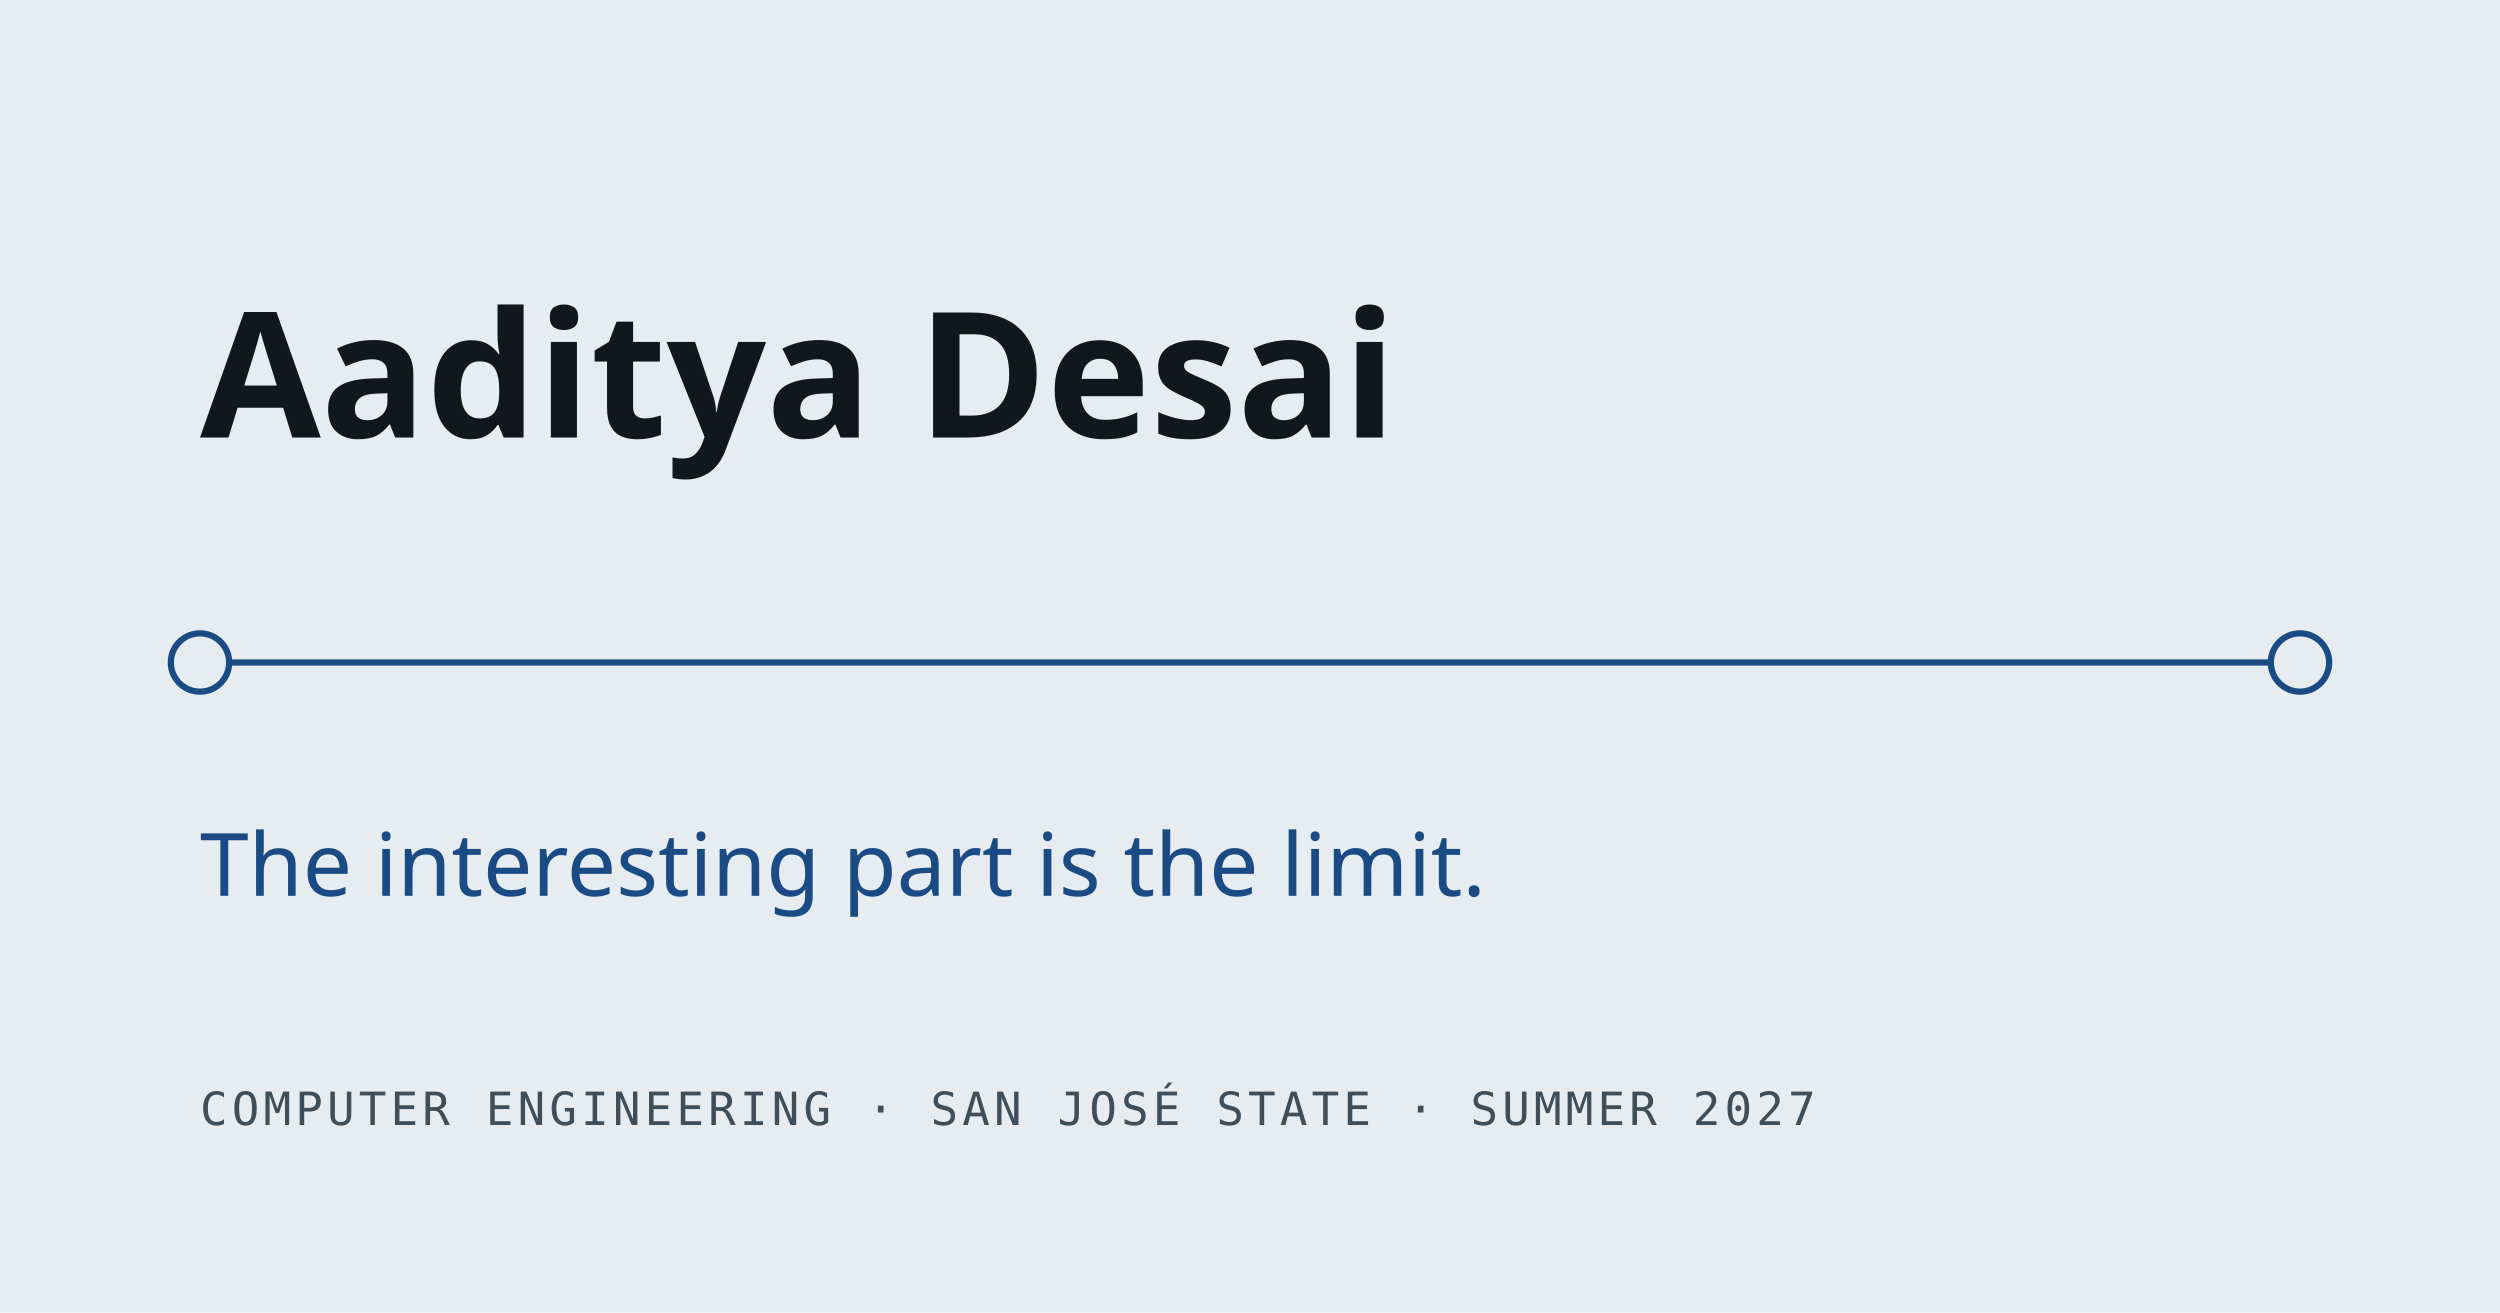
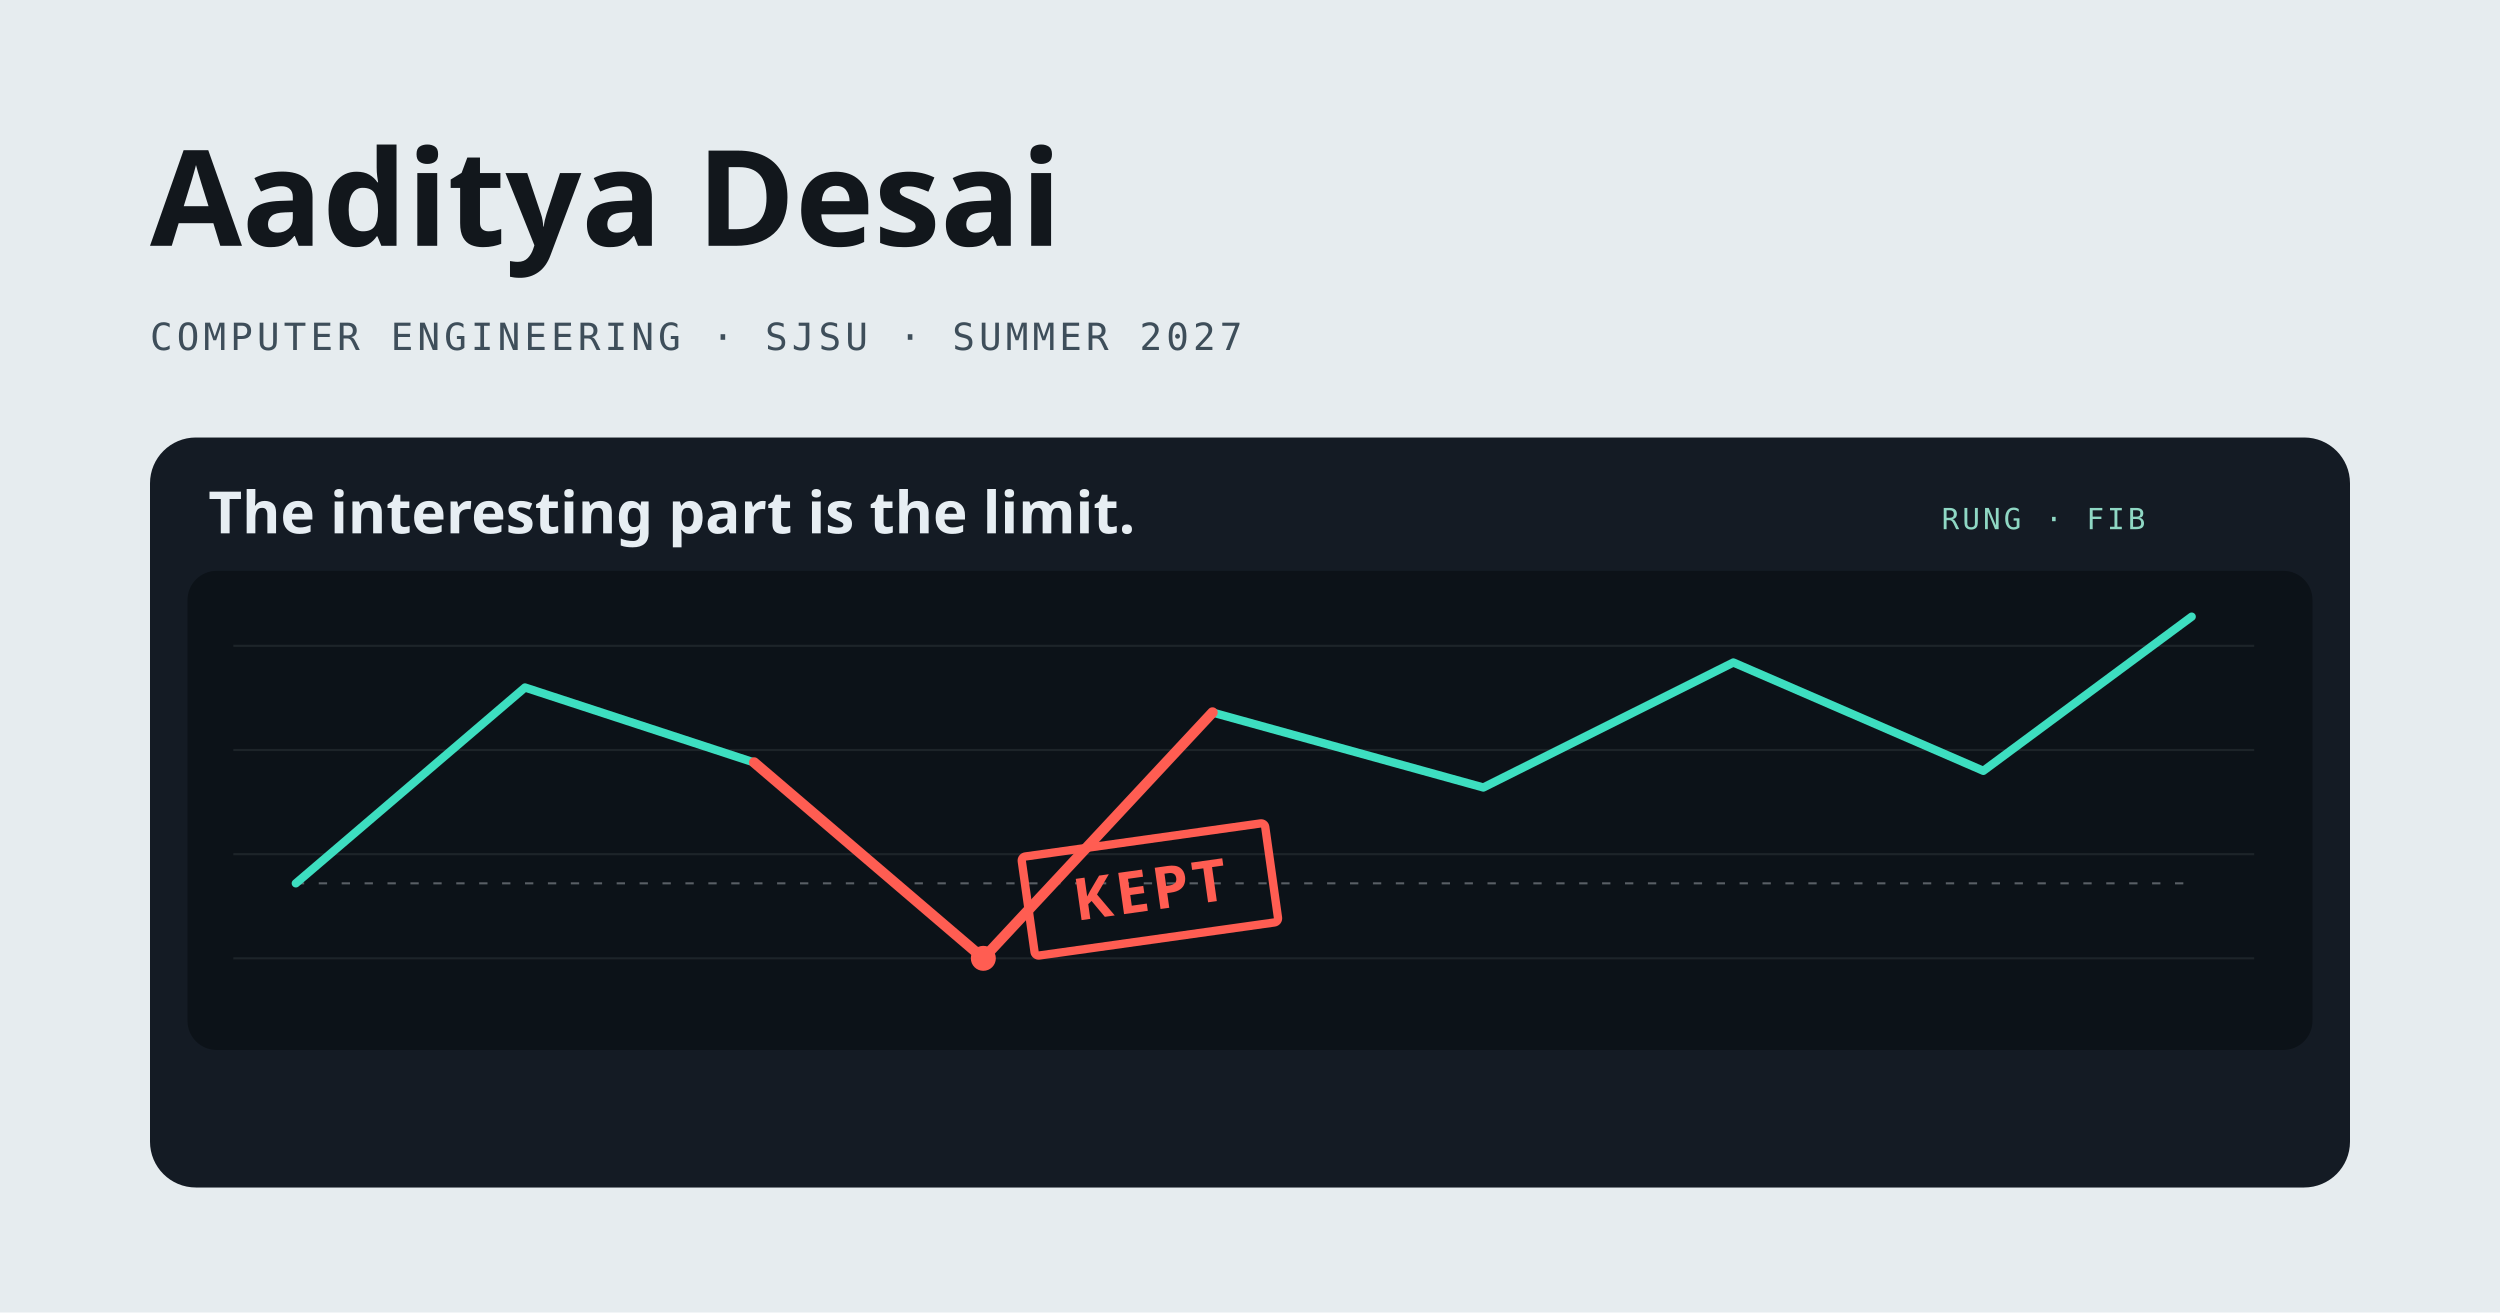
<svg xmlns="http://www.w3.org/2000/svg" width="1200" height="630" viewBox="0 0 1200 630">
  <rect width="1200" height="630" fill="#E6ECEF" />
-   <circle cx="96" cy="318" r="14" fill="none" stroke="#1A4B84" stroke-width="3" />
-   <circle cx="1104" cy="318" r="14" fill="none" stroke="#1A4B84" stroke-width="3" />
-   <path d="M110 318 H1090" stroke="#1A4B84" stroke-width="3" />
-   <text x="96" y="210" fill="#12171C" font-family="ui-sans-serif, sans-serif" font-size="84" font-weight="600">Aaditya Desai</text>
-   <text x="96" y="430" fill="#1A4B84" font-family="ui-sans-serif, sans-serif" font-size="42">The interesting part is the limit.</text>
-   <text x="96" y="540" fill="#3E4E5A" font-family="ui-monospace, monospace" font-size="22" letter-spacing="2">COMPUTER ENGINEERING · SAN JOSÉ STATE · SUMMER 2027</text>
+   <text x="72" y="118" fill="#12171C" font-family="ui-sans-serif, sans-serif" font-size="64" font-weight="650">Aaditya Desai</text>
+   <text x="72" y="168" fill="#3E4E5A" font-family="ui-monospace, monospace" font-size="18" letter-spacing="2">COMPUTER ENGINEERING · SJSU · SUMMER 2027</text>
+   <g transform="translate(72,210)">
+     <rect width="1056" height="360" rx="22" fill="#141B24" />
+     <rect x="18" y="64" width="1020" height="230" rx="14" fill="#0C1218" />
+     <text x="28" y="46" fill="#E7EEF3" font-family="ui-sans-serif, sans-serif" font-size="28" font-weight="600">The interesting part is the limit.</text>
+     <text x="860" y="44" fill="#8FD8C4" font-family="ui-monospace, monospace" font-size="14" letter-spacing="1.5">RUNG · FIB</text>
+     <g stroke="rgba(231,238,243,0.08)" stroke-width="1">
+       <line x1="40" y1="100" x2="1010" y2="100" />
+       <line x1="40" y1="150" x2="1010" y2="150" />
+       <line x1="40" y1="200" x2="1010" y2="200" />
+       <line x1="40" y1="250" x2="1010" y2="250" />
+     </g>
+     <line x1="70" y1="214" x2="980" y2="214" stroke="rgba(231,238,243,0.35)" stroke-dasharray="4 7" />
+     <polyline points="70,214 180,120 290,156" fill="none" stroke="#3DDEC0" stroke-width="4" stroke-linejoin="round" stroke-linecap="round" />
+     <polyline points="510,132 640,168 760,108 880,160 980,86" fill="none" stroke="#3DDEC0" stroke-width="4" stroke-linejoin="round" stroke-linecap="round" />
+     <polyline points="290,156 400,250 510,132" fill="none" stroke="#FF5D52" stroke-width="5" stroke-linejoin="round" stroke-linecap="round" />
+     <circle cx="400" cy="250" r="6" fill="#FF5D52" />
+     <g transform="translate(430,228) rotate(-8)">
+       <rect x="-8" y="-28" width="118" height="48" rx="2" fill="none" stroke="#FF5D52" stroke-width="4" />
+       <text x="51" y="6" text-anchor="middle" fill="#FF5D52" font-family="ui-sans-serif, sans-serif" font-size="28" font-weight="700" letter-spacing="2">KEPT</text>
+     </g>
+   </g>
</svg>
